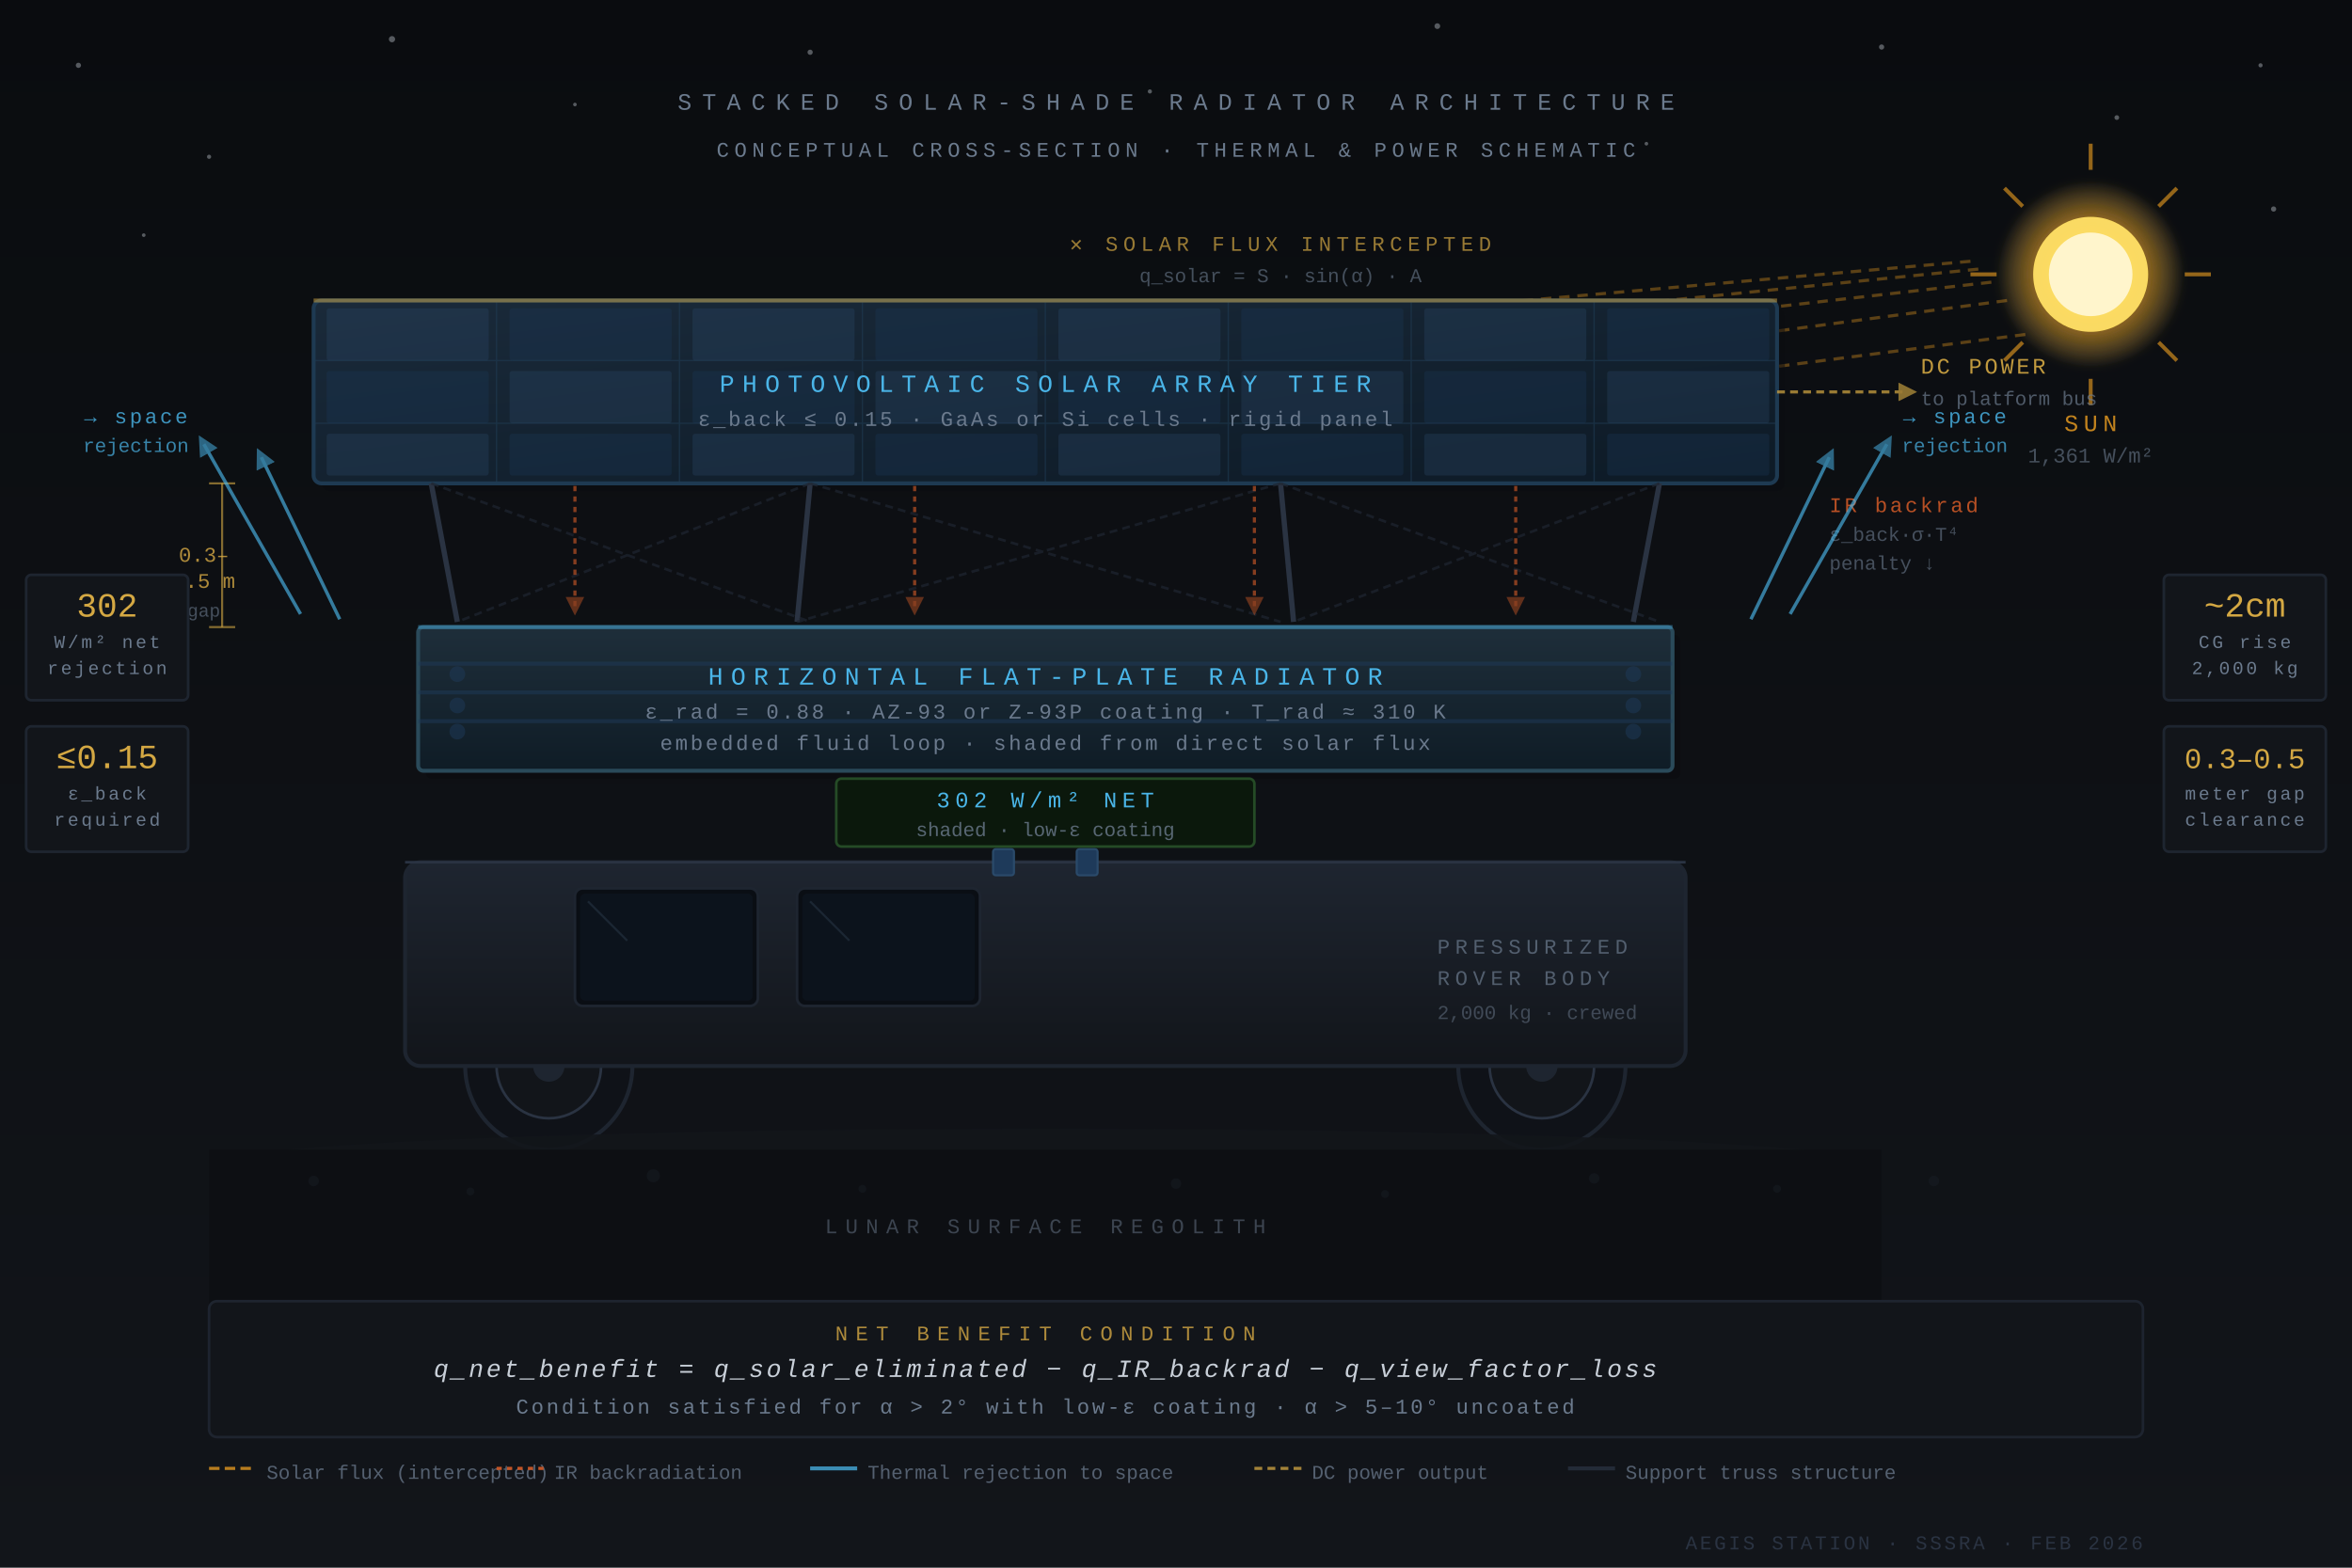
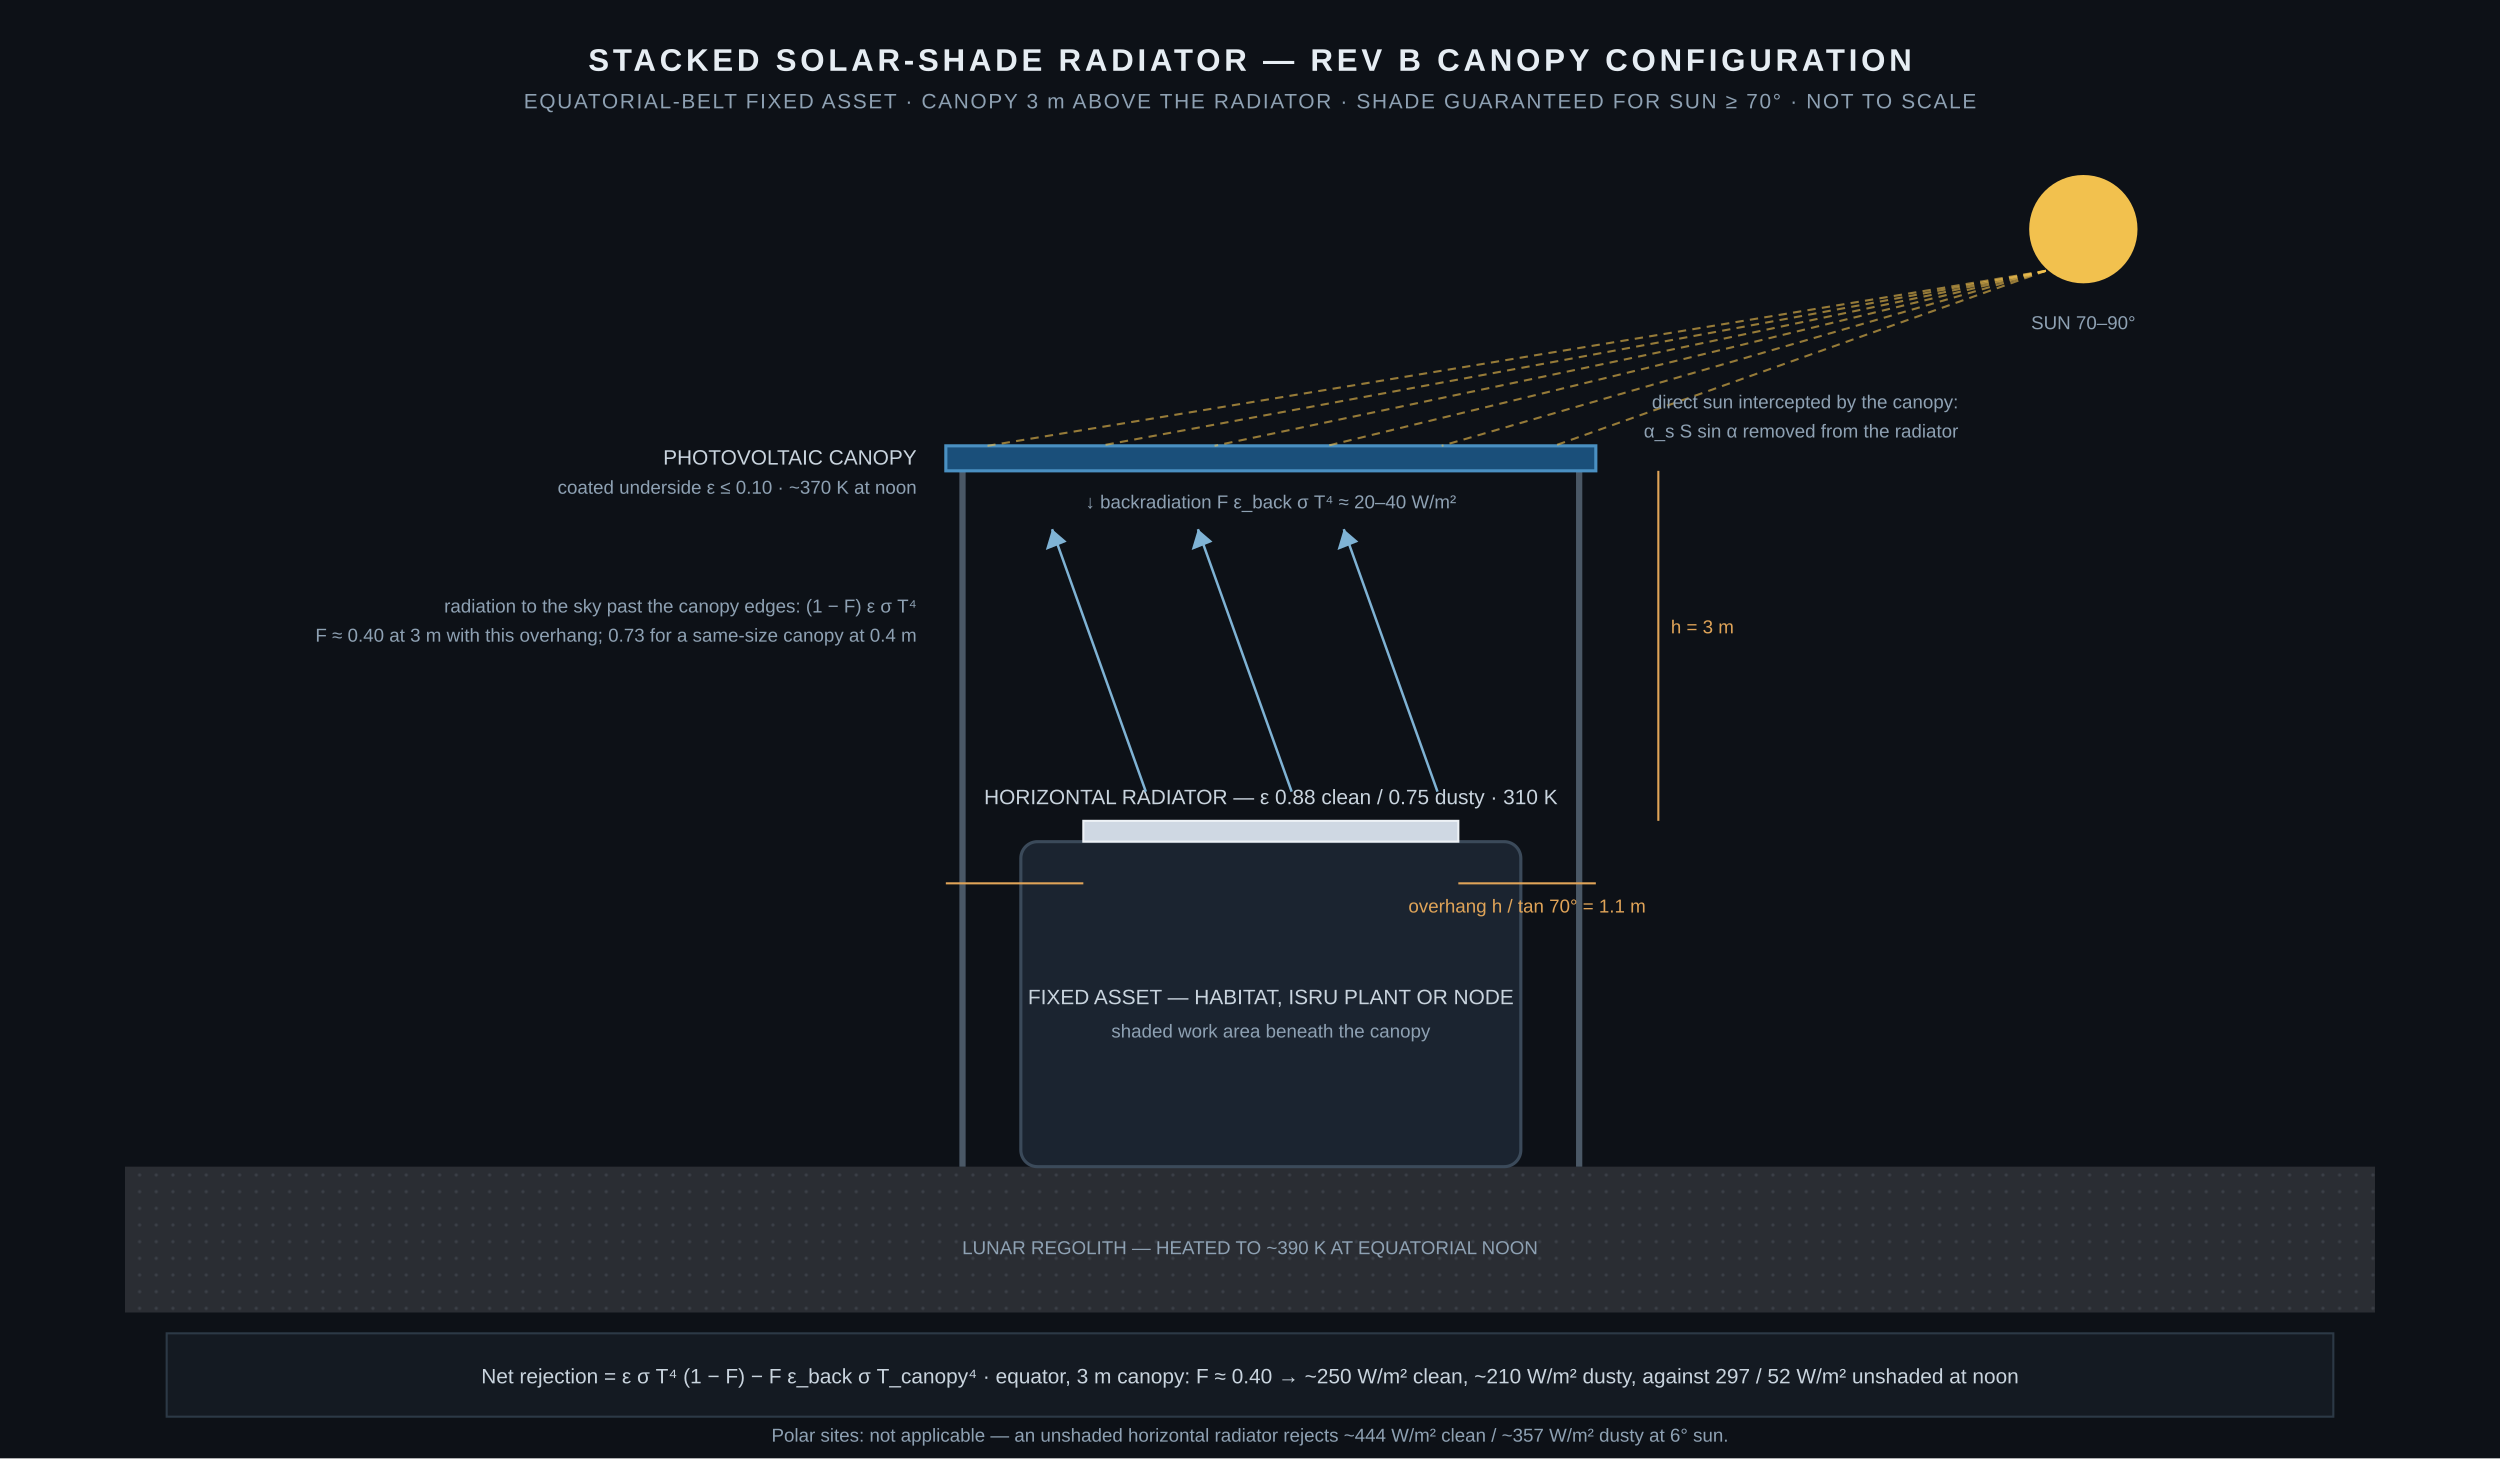
- <svg xmlns="http://www.w3.org/2000/svg" viewBox="0 0 900 600" width="900" height="600" font-family="'DM Mono', 'Courier New', monospace">
+ <svg xmlns="http://www.w3.org/2000/svg" viewBox="0 0 1200 700" width="1200" height="700">
  <defs>
-     <linearGradient id="bgGrad" x1="0%" y1="0%" x2="0%" y2="100%">
-       <stop offset="0%" style="stop-color:#0a0c0f;stop-opacity:1" />
-       <stop offset="100%" style="stop-color:#12151a;stop-opacity:1" />
-     </linearGradient>
-     <linearGradient id="solarCell" x1="0%" y1="0%" x2="100%" y2="100%">
-       <stop offset="0%" style="stop-color:#1a2a3a;stop-opacity:1" />
-       <stop offset="100%" style="stop-color:#0d1a26;stop-opacity:1" />
-     </linearGradient>
-     <linearGradient id="radiatorGrad" x1="0%" y1="0%" x2="0%" y2="100%">
-       <stop offset="0%" style="stop-color:#1e2e3a;stop-opacity:1" />
-       <stop offset="100%" style="stop-color:#0f1c26;stop-opacity:1" />
-     </linearGradient>
-     <linearGradient id="platformGrad" x1="0%" y1="0%" x2="0%" y2="100%">
-       <stop offset="0%" style="stop-color:#1e2530;stop-opacity:1" />
-       <stop offset="100%" style="stop-color:#12151a;stop-opacity:1" />
-     </linearGradient>
-     <linearGradient id="goldGrad" x1="0%" y1="0%" x2="100%" y2="0%">
-       <stop offset="0%" style="stop-color:#b8922e;stop-opacity:0" />
-       <stop offset="50%" style="stop-color:#d4a843;stop-opacity:1" />
-       <stop offset="100%" style="stop-color:#b8922e;stop-opacity:0" />
-     </linearGradient>
-     <radialGradient id="sunGlow" cx="50%" cy="50%" r="50%">
-       <stop offset="0%" style="stop-color:#ffe066;stop-opacity:0.9" />
-       <stop offset="40%" style="stop-color:#f0a020;stop-opacity:0.6" />
-       <stop offset="100%" style="stop-color:#d4a843;stop-opacity:0" />
-     </radialGradient>
-     <linearGradient id="irGrad" x1="0%" y1="0%" x2="0%" y2="100%">
-       <stop offset="0%" style="stop-color:#ff6b2b;stop-opacity:0.7" />
-       <stop offset="100%" style="stop-color:#ff6b2b;stop-opacity:0" />
-     </linearGradient>
-     <linearGradient id="coldGrad" x1="0%" y1="100%" x2="0%" y2="0%">
-       <stop offset="0%" style="stop-color:#4ab5e8;stop-opacity:0.6" />
-       <stop offset="100%" style="stop-color:#4ab5e8;stop-opacity:0" />
-     </linearGradient>
-     <filter id="glow">
-       <feGaussianBlur stdDeviation="2" result="coloredBlur" />
-       <feMerge>
-         <feMergeNode in="coloredBlur" />
-         <feMergeNode in="SourceGraphic" />
-       </feMerge>
-     </filter>
-     <clipPath id="panelClip">
-       <rect x="120" y="115" width="560" height="70" rx="2" />
-     </clipPath>
-     <clipPath id="radClip">
-       <rect x="160" y="240" width="480" height="55" rx="2" />
-     </clipPath>
+     <style>text{font-family:Arial,Helvetica,sans-serif}.t{font-size:15px;font-weight:bold;fill:#e6edf3;letter-spacing:.12em}.s{font-size:10px;fill:#8ea1b3;letter-spacing:.08em}.l{font-size:10px;fill:#c9d4de}.n{font-size:9px;fill:#8ea1b3}.d{stroke:#e0a458;stroke-width:1;fill:none}.dt{font-size:9px;fill:#e0a458}</style>
+     <pattern id="reg" patternUnits="userSpaceOnUse" width="8" height="8">
+       <rect width="8" height="8" fill="#2a2d33" />
+       <circle cx="3" cy="4" r="0.8" fill="#3a3e46" />
+     </pattern>
  </defs>
-   <rect width="900" height="600" fill="url(#bgGrad)" />
-   <g opacity="0.4">
-     <circle cx="30" cy="25" r="1" fill="#c8cfd8" />
-     <circle cx="80" cy="60" r="0.8" fill="#c8cfd8" />
-     <circle cx="150" cy="15" r="1.2" fill="#c8cfd8" />
-     <circle cx="220" cy="40" r="0.7" fill="#c8cfd8" />
-     <circle cx="310" cy="20" r="1" fill="#c8cfd8" />
-     <circle cx="440" cy="35" r="0.8" fill="#c8cfd8" />
-     <circle cx="550" cy="10" r="1.1" fill="#c8cfd8" />
-     <circle cx="630" cy="55" r="0.7" fill="#c8cfd8" />
-     <circle cx="720" cy="18" r="1" fill="#c8cfd8" />
-     <circle cx="810" cy="45" r="0.9" fill="#c8cfd8" />
-     <circle cx="865" cy="25" r="0.8" fill="#c8cfd8" />
-     <circle cx="55" cy="90" r="0.7" fill="#c8cfd8" />
-     <circle cx="870" cy="80" r="1" fill="#c8cfd8" />
-   </g>
-   <text x="450" y="42" text-anchor="middle" fill="#6b7a8d" font-size="9" letter-spacing="4" font-weight="400" text-transform="uppercase">STACKED SOLAR-SHADE RADIATOR ARCHITECTURE</text>
-   <text x="450" y="60" text-anchor="middle" fill="#6b7a8d" font-size="8" letter-spacing="2">CONCEPTUAL CROSS-SECTION · THERMAL &amp; POWER SCHEMATIC</text>
-   <line x1="200" y1="68" x2="700" y2="68" stroke="url(#goldGrad)" stroke-width="0.5" />
-   <circle cx="800" cy="105" r="36" fill="url(#sunGlow)" opacity="0.9" filter="url(#glow)" />
-   <circle cx="800" cy="105" r="22" fill="#ffe066" opacity="0.95" />
-   <circle cx="800" cy="105" r="16" fill="#fff5cc" />
-   <g stroke="#f0a020" stroke-width="1.5" opacity="0.6">
-     <line x1="800" y1="65" x2="800" y2="55" />
-     <line x1="826" y1="79" x2="833" y2="72" />
-     <line x1="836" y1="105" x2="846" y2="105" />
-     <line x1="826" y1="131" x2="833" y2="138" />
-     <line x1="800" y1="145" x2="800" y2="155" />
-     <line x1="774" y1="131" x2="767" y2="138" />
-     <line x1="764" y1="105" x2="754" y2="105" />
-     <line x1="774" y1="79" x2="767" y2="72" />
-   </g>
-   <text x="800" y="165" text-anchor="middle" fill="#f0a020" font-size="9" letter-spacing="2" opacity="0.8">SUN</text>
-   <text x="800" y="177" text-anchor="middle" fill="#6b7a8d" font-size="8" opacity="0.6">1,361 W/m²</text>
-   <g opacity="0.35" stroke="#f0a020" stroke-width="1.2" stroke-dasharray="4,3">
-     <line x1="775" y1="128" x2="620" y2="148" />
-     <line x1="768" y1="115" x2="520" y2="148" />
-     <line x1="762" y1="108" x2="420" y2="147" />
-     <line x1="757" y1="103" x2="320" y2="147" />
-     <line x1="754" y1="100" x2="220" y2="147" />
-   </g>
-   <text x="490" y="96" text-anchor="middle" fill="#d4a843" font-size="8" letter-spacing="2" opacity="0.7">✕ SOLAR FLUX INTERCEPTED</text>
-   <text x="490" y="108" text-anchor="middle" fill="#6b7a8d" font-size="7.5" opacity="0.6">q_solar = S · sin(α) · A</text>
-   <rect x="123" y="118" width="560" height="70" rx="3" fill="#0a0c0f" opacity="0.5" />
-   <rect x="120" y="115" width="560" height="70" rx="3" fill="url(#solarCell)" stroke="#1e3a52" stroke-width="1.5" />
-   <g clip-path="url(#panelClip)" stroke="#1e3a52" stroke-width="0.5" opacity="0.6">
-     <line x1="190" y1="115" x2="190" y2="185" />
-     <line x1="260" y1="115" x2="260" y2="185" />
-     <line x1="330" y1="115" x2="330" y2="185" />
-     <line x1="400" y1="115" x2="400" y2="185" />
-     <line x1="470" y1="115" x2="470" y2="185" />
-     <line x1="540" y1="115" x2="540" y2="185" />
-     <line x1="610" y1="115" x2="610" y2="185" />
-     <line x1="120" y1="138" x2="680" y2="138" />
-     <line x1="120" y1="162" x2="680" y2="162" />
-   </g>
-   <g clip-path="url(#panelClip)" opacity="0.3">
-     <rect x="125" y="118" width="62" height="20" fill="#2a4a6a" rx="1" />
-     <rect x="195" y="118" width="62" height="20" fill="#1a3a5a" rx="1" />
-     <rect x="265" y="118" width="62" height="20" fill="#2a4a6a" rx="1" />
-     <rect x="335" y="118" width="62" height="20" fill="#1a3a5a" rx="1" />
-     <rect x="405" y="118" width="62" height="20" fill="#2a4a6a" rx="1" />
-     <rect x="475" y="118" width="62" height="20" fill="#1a3a5a" rx="1" />
-     <rect x="545" y="118" width="62" height="20" fill="#2a4a6a" rx="1" />
-     <rect x="615" y="118" width="62" height="20" fill="#1a3a5a" rx="1" />
-     <rect x="125" y="142" width="62" height="20" fill="#1a3a5a" rx="1" />
-     <rect x="195" y="142" width="62" height="20" fill="#2a4a6a" rx="1" />
-     <rect x="265" y="142" width="62" height="20" fill="#1a3a5a" rx="1" />
-     <rect x="335" y="142" width="62" height="20" fill="#2a4a6a" rx="1" />
-     <rect x="405" y="142" width="62" height="20" fill="#1a3a5a" rx="1" />
-     <rect x="475" y="142" width="62" height="20" fill="#2a4a6a" rx="1" />
-     <rect x="545" y="142" width="62" height="20" fill="#1a3a5a" rx="1" />
-     <rect x="615" y="142" width="62" height="20" fill="#2a4a6a" rx="1" />
-     <rect x="125" y="166" width="62" height="16" fill="#2a4a6a" rx="1" />
-     <rect x="195" y="166" width="62" height="16" fill="#1a3a5a" rx="1" />
-     <rect x="265" y="166" width="62" height="16" fill="#2a4a6a" rx="1" />
-     <rect x="335" y="166" width="62" height="16" fill="#1a3a5a" rx="1" />
-     <rect x="405" y="166" width="62" height="16" fill="#2a4a6a" rx="1" />
-     <rect x="475" y="166" width="62" height="16" fill="#1a3a5a" rx="1" />
-     <rect x="545" y="166" width="62" height="16" fill="#2a4a6a" rx="1" />
-     <rect x="615" y="166" width="62" height="16" fill="#1a3a5a" rx="1" />
-   </g>
-   <line x1="120" y1="115" x2="680" y2="115" stroke="#d4a843" stroke-width="1.5" opacity="0.5" />
-   <text x="400" y="150" text-anchor="middle" fill="#4ab5e8" font-size="9.5" letter-spacing="3" font-weight="500">PHOTOVOLTAIC SOLAR ARRAY TIER</text>
-   <text x="400" y="163" text-anchor="middle" fill="#6b7a8d" font-size="8" letter-spacing="1">ε_back ≤ 0.15 · GaAs or Si cells · rigid panel</text>
-   <g stroke="#2a3342" stroke-width="2" fill="none">
-     <line x1="165" y1="185" x2="175" y2="238" />
-     <line x1="310" y1="185" x2="305" y2="238" />
-     <line x1="490" y1="185" x2="495" y2="238" />
-     <line x1="635" y1="185" x2="625" y2="238" />
-   </g>
-   <g stroke="#1e2530" stroke-width="1" stroke-dasharray="3,2" fill="none" opacity="0.7">
-     <line x1="165" y1="185" x2="310" y2="238" />
-     <line x1="310" y1="185" x2="175" y2="238" />
-     <line x1="310" y1="185" x2="490" y2="238" />
-     <line x1="490" y1="185" x2="305" y2="238" />
-     <line x1="490" y1="185" x2="635" y2="238" />
-     <line x1="635" y1="185" x2="495" y2="238" />
-   </g>
-   <line x1="85" y1="185" x2="85" y2="240" stroke="#d4a843" stroke-width="0.8" opacity="0.6" />
-   <line x1="80" y1="185" x2="90" y2="185" stroke="#d4a843" stroke-width="0.8" opacity="0.6" />
-   <line x1="80" y1="240" x2="90" y2="240" stroke="#d4a843" stroke-width="0.8" opacity="0.6" />
-   <text x="78" y="215" text-anchor="middle" fill="#d4a843" font-size="8" opacity="0.8">0.3–</text>
-   <text x="78" y="225" text-anchor="middle" fill="#d4a843" font-size="8" opacity="0.8">0.5 m</text>
-   <text x="78" y="236" text-anchor="middle" fill="#6b7a8d" font-size="7" opacity="0.6">gap</text>
-   <g opacity="0.5">
-     <defs>
-       <marker id="arrowIR" markerWidth="6" markerHeight="6" refX="3" refY="3" orient="auto">
-         <path d="M0,0 L6,3 L0,6 Z" fill="#ff6b2b" opacity="0.7" />
-       </marker>
-     </defs>
-     <line x1="220" y1="186" x2="220" y2="232" stroke="#ff6b2b" stroke-width="1.2" stroke-dasharray="2,2" marker-end="url(#arrowIR)" />
-     <line x1="350" y1="186" x2="350" y2="232" stroke="#ff6b2b" stroke-width="1.2" stroke-dasharray="2,2" marker-end="url(#arrowIR)" />
-     <line x1="480" y1="186" x2="480" y2="232" stroke="#ff6b2b" stroke-width="1.2" stroke-dasharray="2,2" marker-end="url(#arrowIR)" />
-     <line x1="580" y1="186" x2="580" y2="232" stroke="#ff6b2b" stroke-width="1.2" stroke-dasharray="2,2" marker-end="url(#arrowIR)" />
-   </g>
-   <text x="700" y="196" fill="#ff6b2b" font-size="8" letter-spacing="1" opacity="0.7">IR backrad</text>
-   <text x="700" y="207" fill="#6b7a8d" font-size="7.5" opacity="0.6">ε_back·σ·T⁴</text>
-   <text x="700" y="218" fill="#6b7a8d" font-size="7.5" opacity="0.6">penalty ↓</text>
-   <rect x="163" y="243" width="480" height="55" rx="2" fill="#0a0c0f" opacity="0.6" />
-   <rect x="160" y="240" width="480" height="55" rx="2" fill="url(#radiatorGrad)" stroke="#2a4a5a" stroke-width="1.5" />
-   <g clip-path="url(#radClip)" opacity="0.5">
-     <line x1="160" y1="254" x2="640" y2="254" stroke="#1e3a5a" stroke-width="1.5" />
-     <line x1="160" y1="265" x2="640" y2="265" stroke="#1e3a5a" stroke-width="1.5" />
-     <line x1="160" y1="276" x2="640" y2="276" stroke="#1e3a5a" stroke-width="1.5" />
-     <circle cx="175" cy="258" r="3" fill="#1e3a5a" />
-     <circle cx="625" cy="258" r="3" fill="#1e3a5a" />
-     <circle cx="175" cy="270" r="3" fill="#1e3a5a" />
-     <circle cx="625" cy="270" r="3" fill="#1e3a5a" />
-     <circle cx="175" cy="280" r="3" fill="#1e3a5a" />
-     <circle cx="625" cy="280" r="3" fill="#1e3a5a" />
-   </g>
-   <line x1="160" y1="240" x2="640" y2="240" stroke="#4ab5e8" stroke-width="1.5" opacity="0.4" />
-   <text x="400" y="262" text-anchor="middle" fill="#4ab5e8" font-size="9.5" letter-spacing="3" font-weight="500">HORIZONTAL FLAT-PLATE RADIATOR</text>
-   <text x="400" y="275" text-anchor="middle" fill="#6b7a8d" font-size="8" letter-spacing="1">ε_rad = 0.88 · AZ-93 or Z-93P coating · T_rad ≈ 310 K</text>
-   <text x="400" y="287" text-anchor="middle" fill="#6b7a8d" font-size="8" letter-spacing="1">embedded fluid loop · shaded from direct solar flux</text>
-   <defs>
-     <marker id="arrowCold" markerWidth="6" markerHeight="6" refX="3" refY="3" orient="auto">
-       <path d="M0,0 L6,3 L0,6 Z" fill="#4ab5e8" opacity="0.8" />
-     </marker>
-     <marker id="arrowPower" markerWidth="6" markerHeight="6" refX="3" refY="3" orient="auto">
-       <path d="M0,0 L6,3 L0,6 Z" fill="#d4a843" opacity="0.9" />
-     </marker>
-   </defs>
-   <g opacity="0.65">
-     <line x1="115" y1="235" x2="78" y2="170" stroke="#4ab5e8" stroke-width="1.3" marker-end="url(#arrowCold)" />
-     <line x1="130" y1="237" x2="100" y2="175" stroke="#4ab5e8" stroke-width="1.3" marker-end="url(#arrowCold)" />
-     <line x1="685" y1="235" x2="722" y2="170" stroke="#4ab5e8" stroke-width="1.3" marker-end="url(#arrowCold)" />
-     <line x1="670" y1="237" x2="700" y2="175" stroke="#4ab5e8" stroke-width="1.3" marker-end="url(#arrowCold)" />
-   </g>
-   <text x="52" y="162" text-anchor="middle" fill="#4ab5e8" font-size="8" letter-spacing="1" opacity="0.8">→ space</text>
-   <text x="52" y="173" fill="#4ab5e8" font-size="7.5" opacity="0.7" text-anchor="middle">rejection</text>
-   <text x="748" y="162" text-anchor="middle" fill="#4ab5e8" font-size="8" letter-spacing="1" opacity="0.8">→ space</text>
-   <text x="748" y="173" text-anchor="middle" fill="#4ab5e8" font-size="7.5" opacity="0.7">rejection</text>
-   <rect x="320" y="298" width="160" height="26" rx="2" fill="#0a1a0a" stroke="#2a5a2a" stroke-width="1" opacity="0.8" />
-   <text x="400" y="309" text-anchor="middle" fill="#4ab5e8" font-size="8.5" letter-spacing="2" font-weight="500">302 W/m² NET</text>
-   <text x="400" y="320" text-anchor="middle" fill="#6b7a8d" font-size="7.5" opacity="0.8">shaded · low-ε coating</text>
-   <ellipse cx="210" cy="408" rx="32" ry="32" fill="#0f1218" stroke="#1e2530" stroke-width="1.5" />
-   <ellipse cx="210" cy="408" rx="20" ry="20" fill="#12151a" stroke="#2a3342" stroke-width="1" />
-   <ellipse cx="210" cy="408" rx="6" ry="6" fill="#1e2530" />
-   <ellipse cx="590" cy="408" rx="32" ry="32" fill="#0f1218" stroke="#1e2530" stroke-width="1.5" />
-   <ellipse cx="590" cy="408" rx="20" ry="20" fill="#12151a" stroke="#2a3342" stroke-width="1" />
-   <ellipse cx="590" cy="408" rx="6" ry="6" fill="#1e2530" />
-   <rect x="155" y="330" width="490" height="78" rx="6" fill="url(#platformGrad)" stroke="#1e2530" stroke-width="1.5" />
-   <line x1="155" y1="330" x2="645" y2="330" stroke="#2a3342" stroke-width="1" />
-   <rect x="220" y="340" width="70" height="45" rx="3" fill="#0a0e14" stroke="#1e2530" stroke-width="1" />
-   <rect x="222" y="342" width="66" height="41" rx="2" fill="#0d141e" opacity="0.8" />
-   <line x1="225" y1="345" x2="240" y2="360" stroke="#2a3a4a" stroke-width="0.8" opacity="0.5" />
-   <rect x="305" y="340" width="70" height="45" rx="3" fill="#0a0e14" stroke="#1e2530" stroke-width="1" />
-   <rect x="307" y="342" width="66" height="41" rx="2" fill="#0d141e" opacity="0.8" />
-   <line x1="310" y1="345" x2="325" y2="360" stroke="#2a3a4a" stroke-width="0.8" opacity="0.5" />
-   <rect x="380" y="325" width="8" height="10" rx="1" fill="#1e3a5a" stroke="#2a4a6a" stroke-width="0.8" />
-   <rect x="412" y="325" width="8" height="10" rx="1" fill="#1e3a5a" stroke="#2a4a6a" stroke-width="0.8" />
-   <text x="550" y="365" fill="#6b7a8d" font-size="8" letter-spacing="2" opacity="0.7">PRESSURIZED</text>
-   <text x="550" y="377" fill="#6b7a8d" font-size="8" letter-spacing="2" opacity="0.7">ROVER BODY</text>
-   <text x="550" y="390" fill="#6b7a8d" font-size="7.5" opacity="0.5">2,000 kg · crewed</text>
-   <line x1="680" y1="150" x2="730" y2="150" stroke="#d4a843" stroke-width="1.2" stroke-dasharray="3,2" opacity="0.7" marker-end="url(#arrowPower)" />
-   <text x="735" y="143" fill="#d4a843" font-size="8.5" letter-spacing="1" opacity="0.9">DC POWER</text>
-   <text x="735" y="155" fill="#6b7a8d" font-size="7.5" opacity="0.7">to platform bus</text>
-   <ellipse cx="400" cy="446" rx="320" ry="14" fill="#12151a" opacity="0.9" />
-   <rect x="80" y="440" width="640" height="60" fill="#0d0f13" />
-   <g opacity="0.3" fill="#1e2530">
-     <circle cx="120" cy="452" r="2" />
-     <circle cx="180" cy="456" r="1.5" />
-     <circle cx="250" cy="450" r="2.5" />
-     <circle cx="330" cy="455" r="1.5" />
-     <circle cx="450" cy="453" r="2" />
-     <circle cx="530" cy="457" r="1.5" />
-     <circle cx="610" cy="451" r="2" />
-     <circle cx="680" cy="455" r="1.5" />
-     <circle cx="740" cy="452" r="2" />
-   </g>
-   <text x="400" y="472" text-anchor="middle" fill="#6b7a8d" font-size="8" letter-spacing="3" opacity="0.5">LUNAR SURFACE REGOLITH</text>
-   <rect x="80" y="498" width="740" height="52" rx="3" fill="#12151a" stroke="#1e2530" stroke-width="1" opacity="0.95" />
-   <line x1="80" y1="498" x2="820" y2="498" stroke="url(#goldGrad)" stroke-width="0.8" />
-   <text x="400" y="513" text-anchor="middle" fill="#d4a843" font-size="8" letter-spacing="3" opacity="0.8">NET BENEFIT CONDITION</text>
-   <text x="400" y="527" text-anchor="middle" fill="#c8cfd8" font-size="9.5" letter-spacing="1" font-style="italic">q_net_benefit = q_solar_eliminated − q_IR_backrad − q_view_factor_loss</text>
-   <text x="400" y="541" text-anchor="middle" fill="#6b7a8d" font-size="8" letter-spacing="1">Condition satisfied for α &gt; 2° with low-ε coating · α &gt; 5–10° uncoated</text>
-   <rect x="10" y="220" width="62" height="48" rx="2" fill="#12151a" stroke="#1e2530" stroke-width="1" />
-   <text x="41" y="236" text-anchor="middle" fill="#d4a843" font-size="13" font-weight="500">302</text>
-   <text x="41" y="248" text-anchor="middle" fill="#6b7a8d" font-size="7" letter-spacing="1">W/m² net</text>
-   <text x="41" y="258" text-anchor="middle" fill="#6b7a8d" font-size="7" letter-spacing="1">rejection</text>
-   <rect x="10" y="278" width="62" height="48" rx="2" fill="#12151a" stroke="#1e2530" stroke-width="1" />
-   <text x="41" y="294" text-anchor="middle" fill="#d4a843" font-size="13" font-weight="500">≤0.15</text>
-   <text x="41" y="306" text-anchor="middle" fill="#6b7a8d" font-size="7" letter-spacing="1">ε_back</text>
-   <text x="41" y="316" text-anchor="middle" fill="#6b7a8d" font-size="7" letter-spacing="1">required</text>
-   <rect x="828" y="220" width="62" height="48" rx="2" fill="#12151a" stroke="#1e2530" stroke-width="1" />
-   <text x="859" y="236" text-anchor="middle" fill="#d4a843" font-size="13" font-weight="500">~2cm</text>
-   <text x="859" y="248" text-anchor="middle" fill="#6b7a8d" font-size="7" letter-spacing="1">CG rise</text>
-   <text x="859" y="258" text-anchor="middle" fill="#6b7a8d" font-size="7" letter-spacing="1">2,000 kg</text>
-   <rect x="828" y="278" width="62" height="48" rx="2" fill="#12151a" stroke="#1e2530" stroke-width="1" />
-   <text x="859" y="294" text-anchor="middle" fill="#d4a843" font-size="11" font-weight="500">0.3–0.5</text>
-   <text x="859" y="306" text-anchor="middle" fill="#6b7a8d" font-size="7" letter-spacing="1">meter gap</text>
-   <text x="859" y="316" text-anchor="middle" fill="#6b7a8d" font-size="7" letter-spacing="1">clearance</text>
-   <g transform="translate(80, 556)" opacity="0.75">
-     <line x1="0" y1="6" x2="18" y2="6" stroke="#f0a020" stroke-width="1.2" stroke-dasharray="4,2" />
-     <text x="22" y="10" fill="#6b7a8d" font-size="7.5">Solar flux (intercepted)</text>
-     <line x1="110" y1="6" x2="128" y2="6" stroke="#ff6b2b" stroke-width="1.2" stroke-dasharray="2,2" />
-     <text x="132" y="10" fill="#6b7a8d" font-size="7.5">IR backradiation</text>
-     <line x1="230" y1="6" x2="248" y2="6" stroke="#4ab5e8" stroke-width="1.5" />
-     <text x="252" y="10" fill="#6b7a8d" font-size="7.5">Thermal rejection to space</text>
-     <line x1="400" y1="6" x2="418" y2="6" stroke="#d4a843" stroke-width="1.2" stroke-dasharray="3,2" />
-     <text x="422" y="10" fill="#6b7a8d" font-size="7.5">DC power output</text>
-     <line x1="520" y1="6" x2="538" y2="6" stroke="#2a3342" stroke-width="1.5" />
-     <text x="542" y="10" fill="#6b7a8d" font-size="7.5">Support truss structure</text>
-   </g>
-   <text x="820" y="593" text-anchor="end" fill="#2a3342" font-size="7.5" letter-spacing="1">AEGIS STATION · SSSRA · FEB 2026</text>
+   <rect width="1200" height="700" fill="#0d1117" />
+   <text x="600.0" y="34" text-anchor="middle" class="t">STACKED SOLAR-SHADE RADIATOR — REV B CANOPY CONFIGURATION</text>
+   <text x="600.0" y="52" text-anchor="middle" class="s">EQUATORIAL-BELT FIXED ASSET · CANOPY 3 m ABOVE THE RADIATOR · SHADE GUARANTEED FOR SUN ≥ 70° · NOT TO SCALE</text>
+   <rect x="60" y="560" width="1080" height="70" fill="url(#reg)" />
+   <text x="600" y="602" text-anchor="middle" class="n">LUNAR REGOLITH — HEATED TO ~390 K AT EQUATORIAL NOON</text>
+   <rect x="490.0" y="404.0" width="240.0" height="156.0" rx="8" fill="#1b2430" stroke="#3b4a5a" stroke-width="1.5" />
+   <text x="610.0" y="482.0" text-anchor="middle" class="l">FIXED ASSET — HABITAT, ISRU PLANT OR NODE</text>
+   <text x="610.0" y="498.0" text-anchor="middle" class="n">shaded work area beneath the canopy</text>
+   <rect x="520" y="394.0" width="180.0" height="10" fill="#cfd8e3" stroke="#eef2f6" stroke-width="1" />
+   <text x="610.0" y="386.0" text-anchor="middle" class="l">HORIZONTAL RADIATOR — ε 0.88 clean / 0.75 dusty · 310 K</text>
+   <line x1="462.0" y1="224.0" x2="462.0" y2="560" stroke="#4a5866" stroke-width="3" />
+   <line x1="758.0" y1="224.0" x2="758.0" y2="560" stroke="#4a5866" stroke-width="3" />
+   <rect x="454.0" y="214.0" width="312.0" height="12" fill="#1a4f7a" stroke="#4a90c2" stroke-width="1.5" />
+   <text x="440.0" y="223.0" text-anchor="end" class="l">PHOTOVOLTAIC CANOPY</text>
+   <text x="440.0" y="237.0" text-anchor="end" class="n">coated underside ε ≤ 0.10 · ~370 K at noon</text>
+   <text x="610.0" y="244.0" text-anchor="middle" class="n">↓ backradiation F ε_back σ T⁴ ≈ 20–40 W/m²</text>
+   <circle cx="1000" cy="110" r="26" fill="#f2c14e" />
+   <text x="1000" y="158" text-anchor="middle" class="n">SUN 70–90°</text>
+   <line x1="982" y1="130" x2="474" y2="214.0" stroke="#f2c14e" stroke-width="1" stroke-dasharray="4,3" opacity="0.6" />
+   <line x1="982" y1="130" x2="528" y2="214.0" stroke="#f2c14e" stroke-width="1" stroke-dasharray="4,3" opacity="0.6" />
+   <line x1="982" y1="130" x2="583" y2="214.0" stroke="#f2c14e" stroke-width="1" stroke-dasharray="4,3" opacity="0.6" />
+   <line x1="982" y1="130" x2="637" y2="214.0" stroke="#f2c14e" stroke-width="1" stroke-dasharray="4,3" opacity="0.6" />
+   <line x1="982" y1="130" x2="692" y2="214.0" stroke="#f2c14e" stroke-width="1" stroke-dasharray="4,3" opacity="0.6" />
+   <line x1="982" y1="130" x2="746" y2="214.0" stroke="#f2c14e" stroke-width="1" stroke-dasharray="4,3" opacity="0.6" />
+   <text x="940" y="196" text-anchor="end" class="n" fill="#f2c14e">direct sun intercepted by the canopy:</text>
+   <text x="940" y="210" text-anchor="end" class="n" fill="#f2c14e">α_s S sin α removed from the radiator</text>
+   <line x1="550" y1="380.0" x2="505" y2="254.0" stroke="#7fb3d5" stroke-width="1.2" />
+   <polygon points="505,254.0 512,260.0 502,264.0" fill="#7fb3d5" />
+   <line x1="620" y1="380.0" x2="575" y2="254.0" stroke="#7fb3d5" stroke-width="1.2" />
+   <polygon points="575,254.0 582,260.0 572,264.0" fill="#7fb3d5" />
+   <line x1="690" y1="380.0" x2="645" y2="254.0" stroke="#7fb3d5" stroke-width="1.2" />
+   <polygon points="645,254.0 652,260.0 642,264.0" fill="#7fb3d5" />
+   <text x="440.0" y="294.0" text-anchor="end" class="n">radiation to the sky past the canopy edges: (1 − F) ε σ T⁴</text>
+   <text x="440.0" y="308.0" text-anchor="end" class="n">F ≈ 0.40 at 3 m with this overhang; 0.73 for a same-size canopy at 0.4 m</text>
+   <line x1="796.0" y1="226.0" x2="796.0" y2="394.0" class="d" />
+   <text x="802.0" y="304.0" class="dt">h = 3 m</text>
+   <line x1="700.0" y1="424.0" x2="766.0" y2="424.0" class="d" />
+   <text x="733.0" y="438.0" text-anchor="middle" class="dt">overhang h / tan 70° = 1.1 m</text>
+   <line x1="520" y1="424.0" x2="454.0" y2="424.0" class="d" />
+   <rect x="80" y="640" width="1040" height="40" fill="#141a22" stroke="#2c3946" />
+   <text x="600" y="664" text-anchor="middle" class="l">Net rejection = ε σ T⁴ (1 − F) − F ε_back σ T_canopy⁴ · equator, 3 m canopy: F ≈ 0.40 → ~250 W/m² clean, ~210 W/m² dusty, against 297 / 52 W/m² unshaded at noon</text>
+   <text x="600" y="692" text-anchor="middle" class="n">Polar sites: not applicable — an unshaded horizontal radiator rejects ~444 W/m² clean / ~357 W/m² dusty at 6° sun.</text>
</svg>
